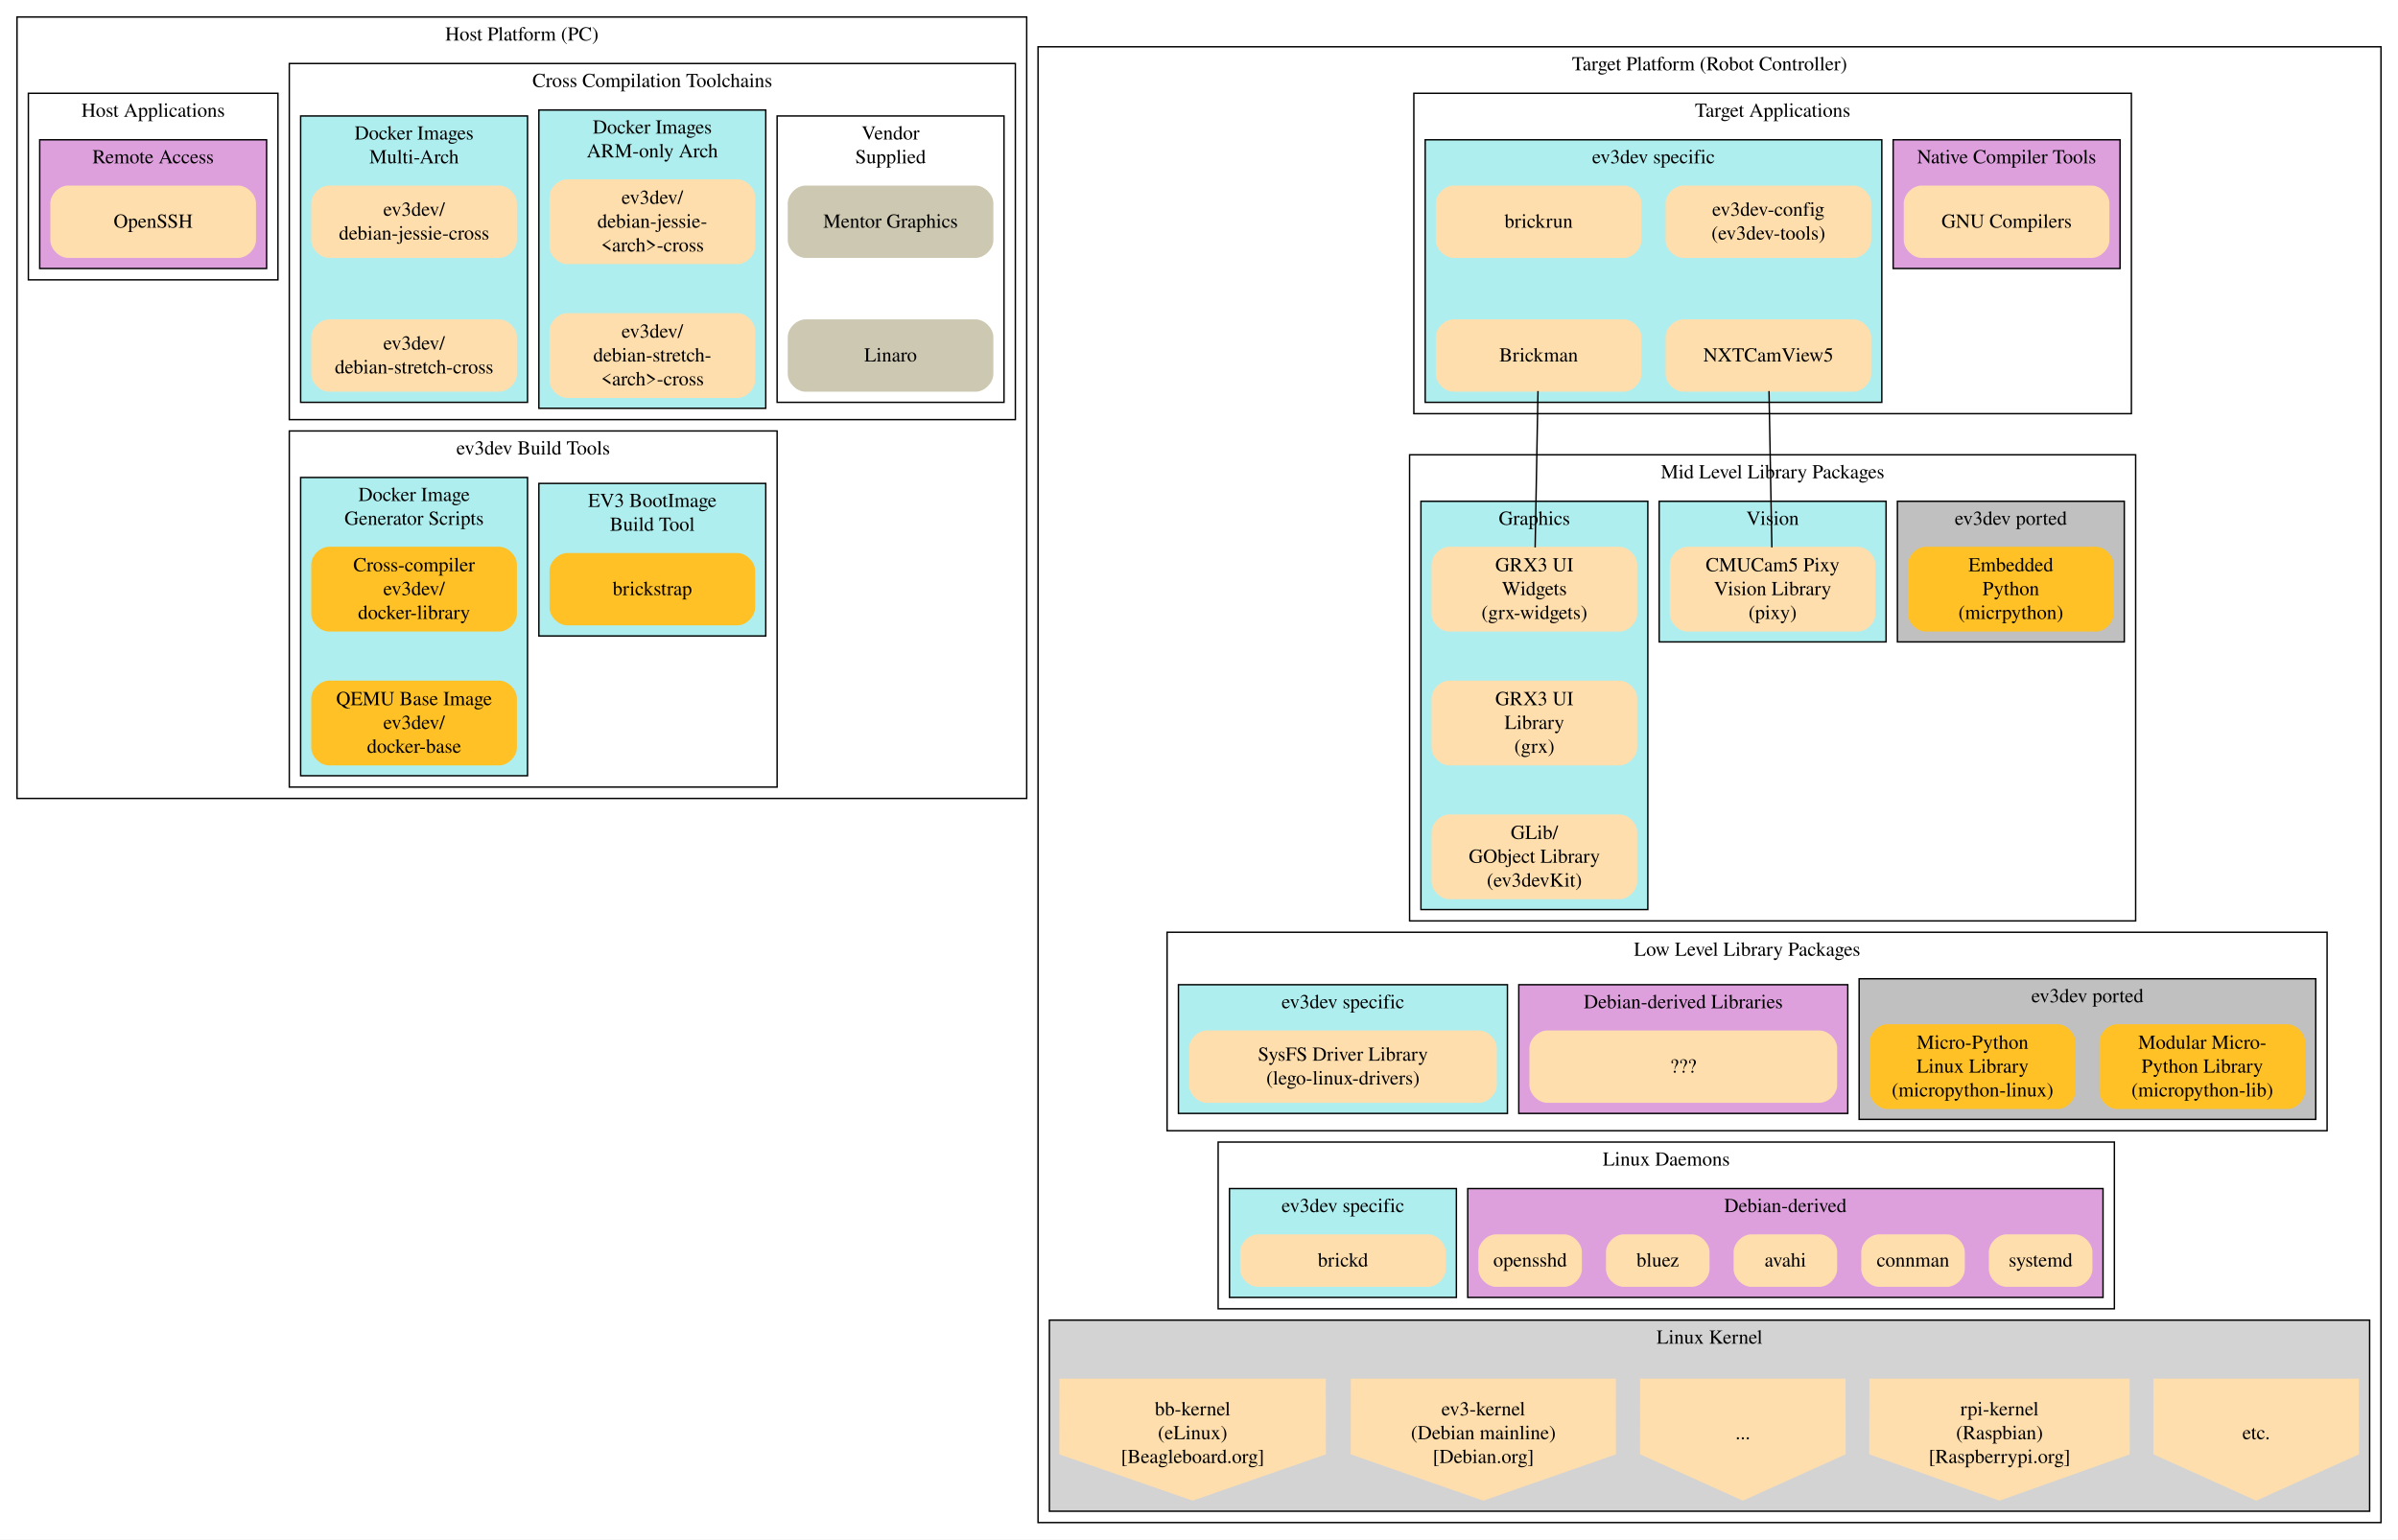
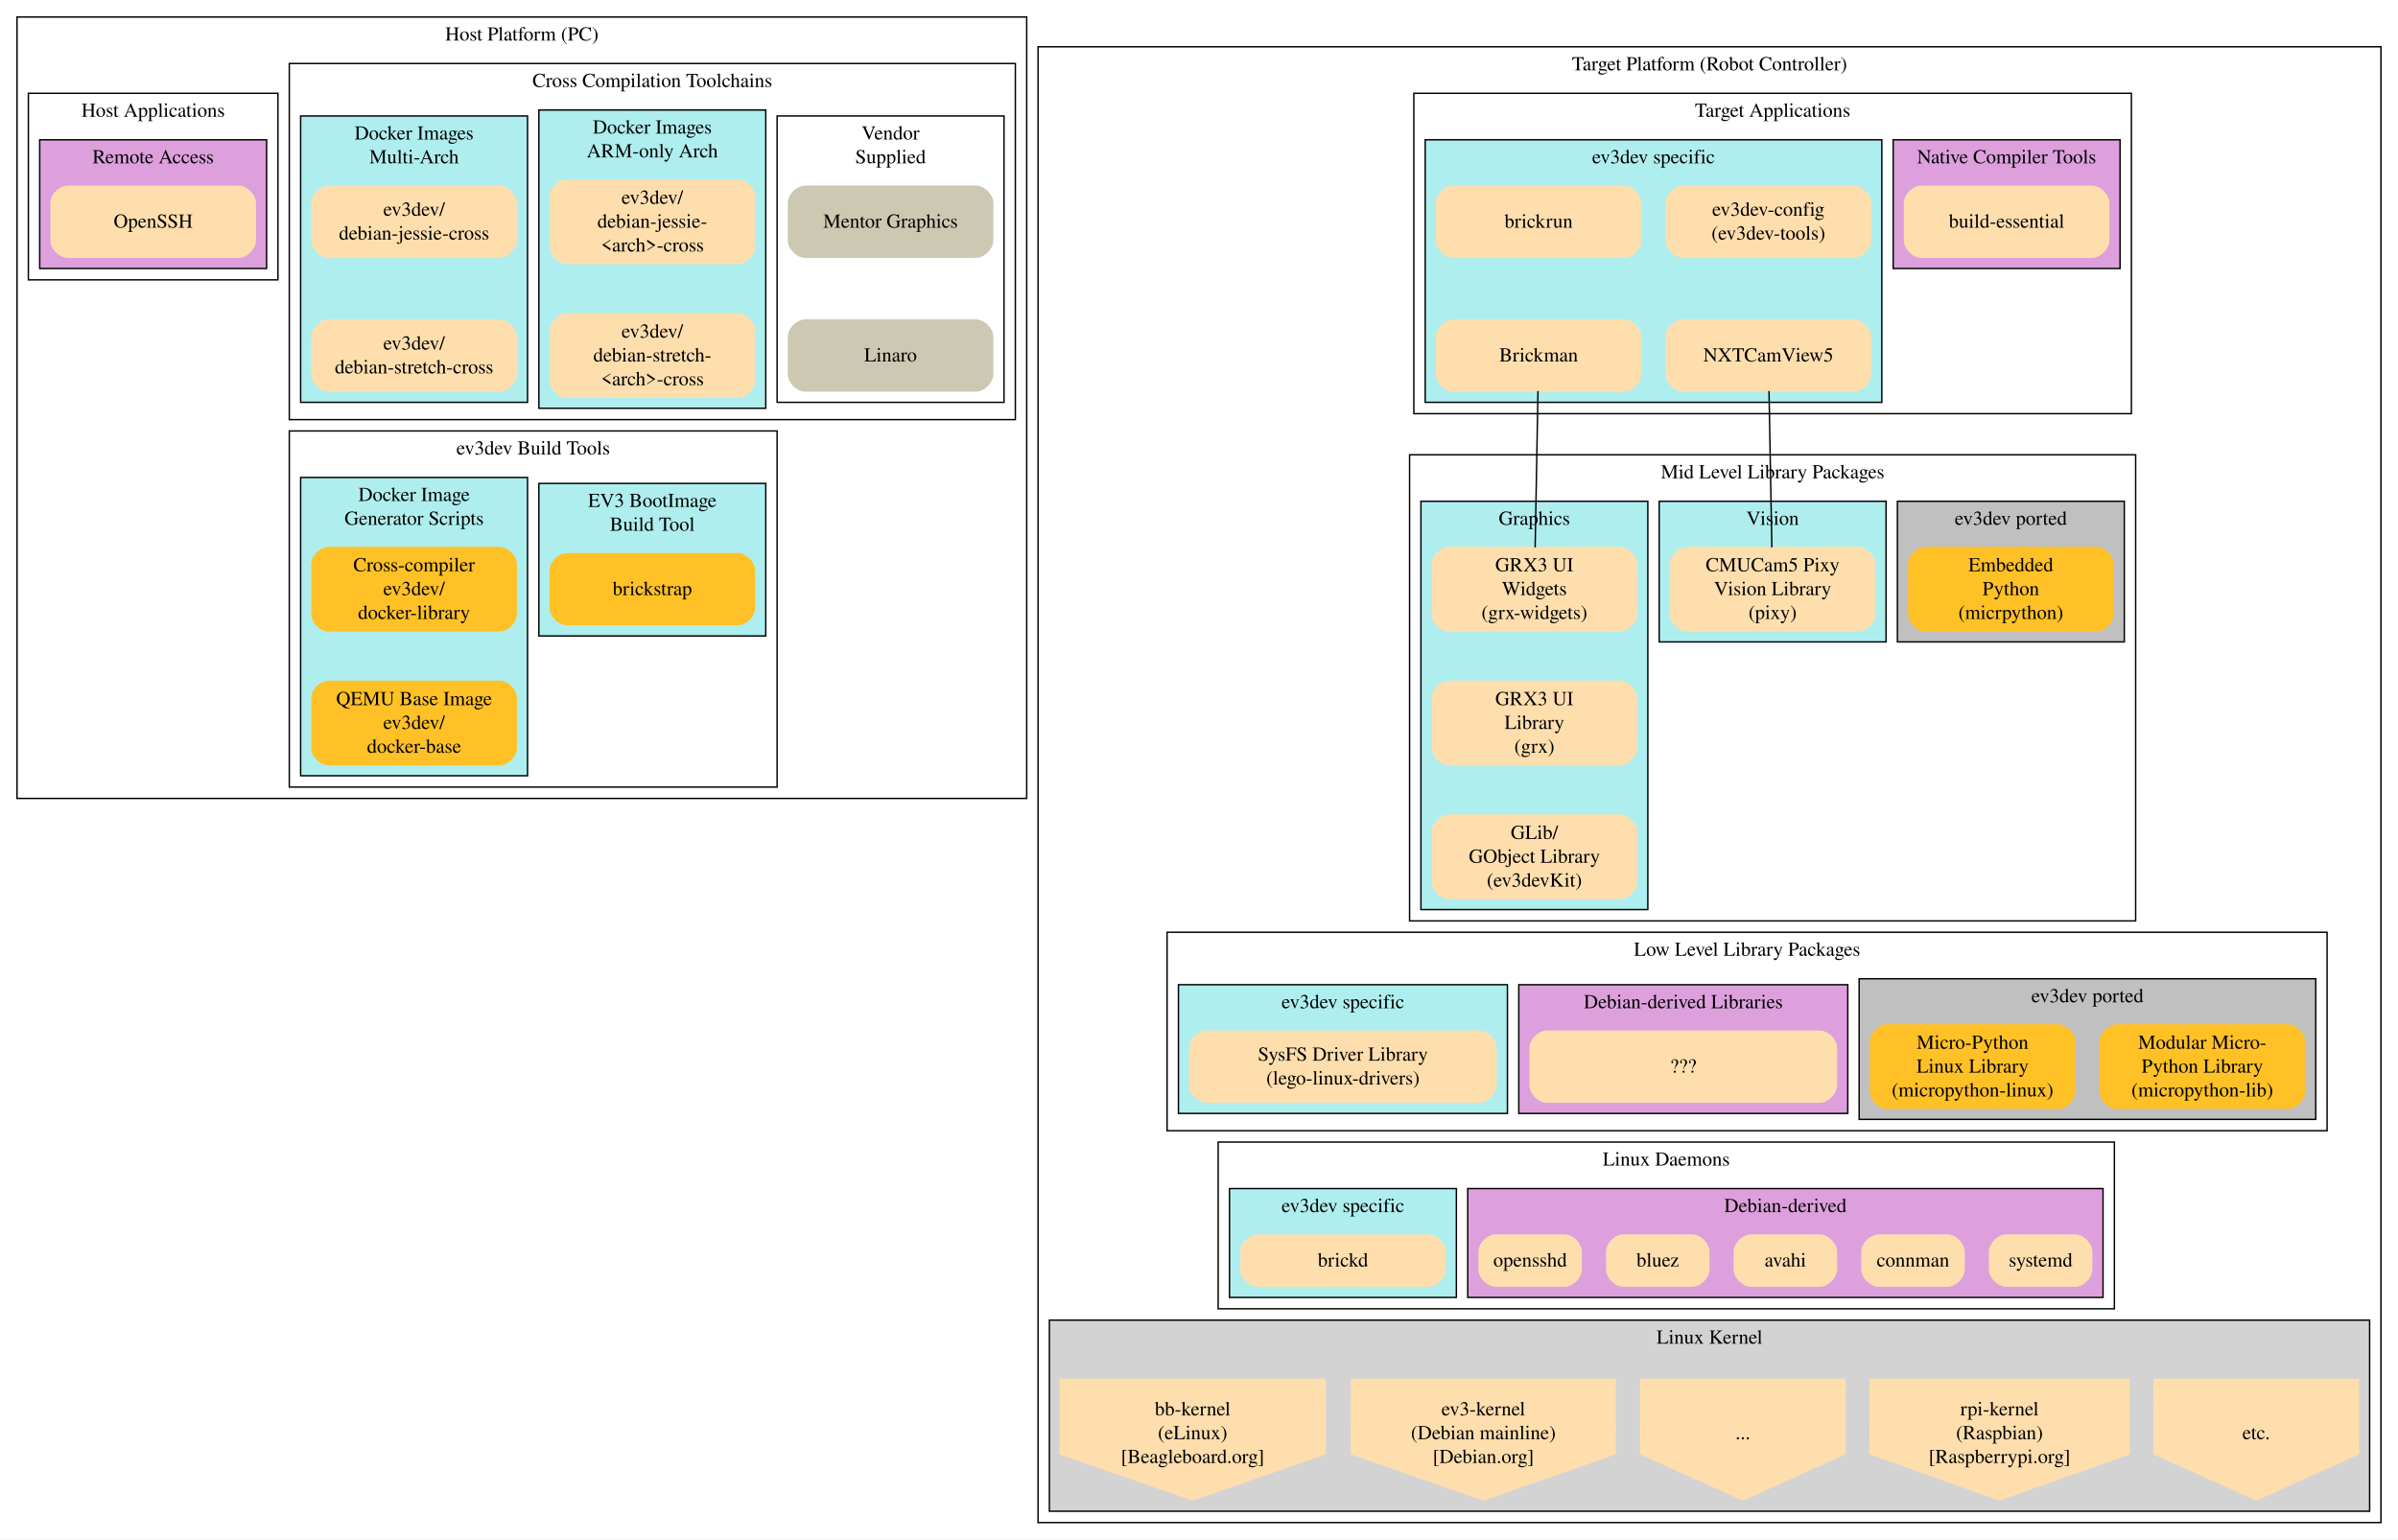
<svg xmlns="http://www.w3.org/2000/svg" width="1691pt" height="1086pt" viewBox="0.00 0.00 1691.00 1086.00">
  <g id="graph0" class="graph" transform="scale(1 1) rotate(0) translate(4 1082)">
    <polygon fill="#ffffff" stroke="transparent" points="-4,4 -4,-1082 1687,-1082 1687,4 -4,4" />
    <g id="clust1" class="cluster">
      <polygon fill="none" stroke="#000000" points="8,-518.8 8,-1070 720,-1070 720,-518.8 8,-518.8" />
      <text text-anchor="middle" x="364" y="-1053.4" font-family="Times,serif" font-size="14.00" fill="#000000">Host Platform (PC)</text>
    </g>
    <g id="clust2" class="cluster">
      <polygon fill="none" stroke="#000000" points="200,-786 200,-1037.2 712,-1037.2 712,-786 200,-786" />
      <text text-anchor="middle" x="456" y="-1020.6" font-family="Times,serif" font-size="14.00" fill="#000000">Cross Compilation Toolchains</text>
    </g>
    <g id="clust3" class="cluster">
      <polygon fill="#ffffff" stroke="#000000" points="544,-798.2 544,-1000.2 704,-1000.2 704,-798.2 544,-798.2" />
      <text text-anchor="middle" x="624" y="-983.6" font-family="Times,serif" font-size="14.00" fill="#000000">Vendor</text>
      <text text-anchor="middle" x="624" y="-966.8" font-family="Times,serif" font-size="14.00" fill="#000000">Supplied</text>
    </g>
    <g id="clust4" class="cluster">
      <polygon fill="#afeeee" stroke="#000000" points="376,-794 376,-1004.4 536,-1004.4 536,-794 376,-794" />
      <text text-anchor="middle" x="456" y="-987.8" font-family="Times,serif" font-size="14.00" fill="#000000">Docker Images</text>
      <text text-anchor="middle" x="456" y="-971" font-family="Times,serif" font-size="14.00" fill="#000000">ARM-only Arch</text>
    </g>
    <g id="clust5" class="cluster">
      <polygon fill="#afeeee" stroke="#000000" points="208,-798.2 208,-1000.2 368,-1000.2 368,-798.2 208,-798.2" />
      <text text-anchor="middle" x="288" y="-983.6" font-family="Times,serif" font-size="14.00" fill="#000000">Docker Images</text>
      <text text-anchor="middle" x="288" y="-966.8" font-family="Times,serif" font-size="14.00" fill="#000000">Multi-Arch</text>
    </g>
    <g id="clust6" class="cluster">
      <polygon fill="none" stroke="#000000" points="200,-526.8 200,-778 544,-778 544,-526.8 200,-526.8" />
      <text text-anchor="middle" x="372" y="-761.4" font-family="Times,serif" font-size="14.00" fill="#000000">ev3dev Build Tools</text>
    </g>
    <g id="clust7" class="cluster">
      <polygon fill="#afeeee" stroke="#000000" points="376,-633.4 376,-741 536,-741 536,-633.4 376,-633.4" />
      <text text-anchor="middle" x="456" y="-724.4" font-family="Times,serif" font-size="14.00" fill="#000000">EV3 BootImage</text>
      <text text-anchor="middle" x="456" y="-707.6" font-family="Times,serif" font-size="14.00" fill="#000000">Build Tool</text>
    </g>
    <g id="clust8" class="cluster">
      <polygon fill="#afeeee" stroke="#000000" points="208,-534.8 208,-745.2 368,-745.2 368,-534.8 208,-534.8" />
      <text text-anchor="middle" x="288" y="-728.6" font-family="Times,serif" font-size="14.00" fill="#000000">Docker Image</text>
      <text text-anchor="middle" x="288" y="-711.8" font-family="Times,serif" font-size="14.00" fill="#000000">Generator Scripts</text>
    </g>
    <g id="clust9" class="cluster">
      <polygon fill="none" stroke="#000000" points="16,-884.6 16,-1016.2 192,-1016.2 192,-884.6 16,-884.6" />
      <text text-anchor="middle" x="104" y="-999.6" font-family="Times,serif" font-size="14.00" fill="#000000">Host Applications</text>
    </g>
    <g id="clust10" class="cluster">
      <polygon fill="#dda0dd" stroke="#000000" points="24,-892.6 24,-983.4 184,-983.4 184,-892.6 24,-892.6" />
      <text text-anchor="middle" x="104" y="-966.8" font-family="Times,serif" font-size="14.00" fill="#000000">Remote Access</text>
    </g>
    <g id="clust11" class="cluster">
      <polygon fill="none" stroke="#000000" points="728,-8 728,-1049 1675,-1049 1675,-8 728,-8" />
      <text text-anchor="middle" x="1201.5" y="-1032.4" font-family="Times,serif" font-size="14.00" fill="#000000">Target Platform (Robot Controller)</text>
    </g>
    <g id="clust12" class="cluster">
      <polygon fill="none" stroke="#000000" points="993,-790.2 993,-1016.2 1499,-1016.2 1499,-790.2 993,-790.2" />
      <text text-anchor="middle" x="1246" y="-999.6" font-family="Times,serif" font-size="14.00" fill="#000000">Target Applications</text>
    </g>
    <g id="clust13" class="cluster">
      <polygon fill="#dda0dd" stroke="#000000" points="1331,-892.6 1331,-983.4 1491,-983.4 1491,-892.6 1331,-892.6" />
      <text text-anchor="middle" x="1411" y="-966.8" font-family="Times,serif" font-size="14.00" fill="#000000">Native Compiler Tools</text>
    </g>
    <g id="clust14" class="cluster">
      <polygon fill="#afeeee" stroke="#000000" points="1001,-798.2 1001,-983.4 1323,-983.4 1323,-798.2 1001,-798.2" />
      <text text-anchor="middle" x="1162" y="-966.8" font-family="Times,serif" font-size="14.00" fill="#000000">ev3dev specific</text>
    </g>
    <g id="clust15" class="cluster">
      <polygon fill="none" stroke="#000000" points="990,-432.4 990,-761.2 1502,-761.2 1502,-432.4 990,-432.4" />
      <text text-anchor="middle" x="1246" y="-744.6" font-family="Times,serif" font-size="14.00" fill="#000000">Mid Level Library Packages</text>
    </g>
    <g id="clust16" class="cluster">
      <polygon fill="#c0c0c0" stroke="#000000" points="1334,-629.2 1334,-728.4 1494,-728.4 1494,-629.2 1334,-629.2" />
      <text text-anchor="middle" x="1414" y="-711.8" font-family="Times,serif" font-size="14.00" fill="#000000">ev3dev ported</text>
    </g>
    <g id="clust17" class="cluster">
      <polygon fill="#afeeee" stroke="#000000" points="1166,-629.2 1166,-728.4 1326,-728.4 1326,-629.2 1166,-629.2" />
      <text text-anchor="middle" x="1246" y="-711.8" font-family="Times,serif" font-size="14.00" fill="#000000">Vision</text>
    </g>
    <g id="clust18" class="cluster">
      <polygon fill="#afeeee" stroke="#000000" points="998,-440.4 998,-728.4 1158,-728.4 1158,-440.4 998,-440.4" />
      <text text-anchor="middle" x="1078" y="-711.8" font-family="Times,serif" font-size="14.00" fill="#000000">Graphics</text>
    </g>
    <g id="clust19" class="cluster">
      <polygon fill="none" stroke="#000000" points="819,-284.4 819,-424.4 1637,-424.4 1637,-284.4 819,-284.4" />
      <text text-anchor="middle" x="1228" y="-407.8" font-family="Times,serif" font-size="14.00" fill="#000000">Low Level Library Packages</text>
    </g>
    <g id="clust20" class="cluster">
      <polygon fill="#c0c0c0" stroke="#000000" points="1307,-292.4 1307,-391.6 1629,-391.6 1629,-292.4 1307,-292.4" />
      <text text-anchor="middle" x="1468" y="-375" font-family="Times,serif" font-size="14.00" fill="#000000">ev3dev ported</text>
    </g>
    <g id="clust21" class="cluster">
      <polygon fill="#dda0dd" stroke="#000000" points="1067,-296.6 1067,-387.4 1299,-387.4 1299,-296.6 1067,-296.6" />
      <text text-anchor="middle" x="1183" y="-370.8" font-family="Times,serif" font-size="14.00" fill="#000000">Debian-derived Libraries</text>
    </g>
    <g id="clust22" class="cluster">
      <polygon fill="#afeeee" stroke="#000000" points="827,-296.6 827,-387.4 1059,-387.4 1059,-296.6 827,-296.6" />
      <text text-anchor="middle" x="943" y="-370.8" font-family="Times,serif" font-size="14.00" fill="#000000">ev3dev specific</text>
    </g>
    <g id="clust23" class="cluster">
      <polygon fill="none" stroke="#000000" points="855,-158.8 855,-276.4 1487,-276.4 1487,-158.8 855,-158.8" />
      <text text-anchor="middle" x="1171" y="-259.8" font-family="Times,serif" font-size="14.00" fill="#000000">Linux Daemons</text>
    </g>
    <g id="clust24" class="cluster">
      <polygon fill="#dda0dd" stroke="#000000" points="1031,-166.8 1031,-243.6 1479,-243.6 1479,-166.8 1031,-166.8" />
      <text text-anchor="middle" x="1255" y="-227" font-family="Times,serif" font-size="14.00" fill="#000000">Debian-derived</text>
    </g>
    <g id="clust25" class="cluster">
      <polygon fill="#afeeee" stroke="#000000" points="863,-166.8 863,-243.6 1023,-243.6 1023,-166.8 863,-166.8" />
      <text text-anchor="middle" x="943" y="-227" font-family="Times,serif" font-size="14.00" fill="#000000">ev3dev specific</text>
    </g>
    <g id="clust26" class="cluster">
      <polygon fill="#d3d3d3" stroke="#000000" points="736,-16 736,-150.8 1667,-150.8 1667,-16 736,-16" />
      <text text-anchor="middle" x="1201.5" y="-134.2" font-family="Times,serif" font-size="14.00" fill="#000000">Linux Kernel</text>
    </g>
    <g id="node1" class="node">
      <path fill="#cdc8b1" stroke="#cdc8b1" d="M684,-950.6C684,-950.6 564,-950.6 564,-950.6 558,-950.6 552,-944.6 552,-938.6 552,-938.6 552,-912.6 552,-912.6 552,-906.6 558,-900.6 564,-900.6 564,-900.6 684,-900.6 684,-900.6 690,-900.6 696,-906.6 696,-912.6 696,-912.6 696,-938.6 696,-938.6 696,-944.6 690,-950.6 684,-950.6" />
      <text text-anchor="middle" x="624" y="-921.4" font-family="Times,serif" font-size="14.00" fill="#000000">Mentor Graphics</text>
    </g>
    <g id="node2" class="node">
      <path fill="#cdc8b1" stroke="#cdc8b1" d="M684,-856.2C684,-856.2 564,-856.2 564,-856.2 558,-856.2 552,-850.2 552,-844.2 552,-844.2 552,-818.2 552,-818.2 552,-812.2 558,-806.2 564,-806.2 564,-806.2 684,-806.2 684,-806.2 690,-806.2 696,-812.2 696,-818.2 696,-818.2 696,-844.2 696,-844.2 696,-850.2 690,-856.2 684,-856.2" />
      <text text-anchor="middle" x="624" y="-827" font-family="Times,serif" font-size="14.00" fill="#000000">Linaro</text>
    </g>
    <g id="edge1" class="edge">
      <path fill="none" stroke="#000000" stroke-width="0" d="M624,-900.303C624,-886.649 624,-869.854 624,-856.24" />
    </g>
    <g id="node3" class="node">
      <path fill="#ffdead" stroke="#ffdead" d="M516,-955.001C516,-955.001 396,-955.001 396,-955.001 390,-955.001 384,-949.001 384,-943.001 384,-943.001 384,-908.199 384,-908.199 384,-902.199 390,-896.199 396,-896.199 396,-896.199 516,-896.199 516,-896.199 522,-896.199 528,-902.199 528,-908.199 528,-908.199 528,-943.001 528,-943.001 528,-949.001 522,-955.001 516,-955.001" />
      <text text-anchor="middle" x="456" y="-938.2" font-family="Times,serif" font-size="14.00" fill="#000000">ev3dev/</text>
      <text text-anchor="middle" x="456" y="-921.4" font-family="Times,serif" font-size="14.00" fill="#000000">debian-jessie-</text>
      <text text-anchor="middle" x="456" y="-904.6" font-family="Times,serif" font-size="14.00" fill="#000000">&lt;arch&gt;-cross</text>
    </g>
    <g id="node4" class="node">
      <path fill="#ffdead" stroke="#ffdead" d="M516,-860.601C516,-860.601 396,-860.601 396,-860.601 390,-860.601 384,-854.601 384,-848.601 384,-848.601 384,-813.799 384,-813.799 384,-807.799 390,-801.799 396,-801.799 396,-801.799 516,-801.799 516,-801.799 522,-801.799 528,-807.799 528,-813.799 528,-813.799 528,-848.601 528,-848.601 528,-854.601 522,-860.601 516,-860.601" />
      <text text-anchor="middle" x="456" y="-843.8" font-family="Times,serif" font-size="14.00" fill="#000000">ev3dev/</text>
      <text text-anchor="middle" x="456" y="-827" font-family="Times,serif" font-size="14.00" fill="#000000">debian-stretch-</text>
      <text text-anchor="middle" x="456" y="-810.2" font-family="Times,serif" font-size="14.00" fill="#000000">&lt;arch&gt;-cross</text>
    </g>
    <g id="edge2" class="edge">
      <path fill="none" stroke="#000000" stroke-width="0" d="M456,-896.249C456,-884.883 456,-871.897 456,-860.533" />
    </g>
    <g id="node7" class="node">
      <path fill="#ffc125" stroke="#ffc125" d="M516,-691.4C516,-691.4 396,-691.4 396,-691.4 390,-691.4 384,-685.4 384,-679.4 384,-679.4 384,-653.4 384,-653.4 384,-647.4 390,-641.4 396,-641.4 396,-641.4 516,-641.4 516,-641.4 522,-641.4 528,-647.4 528,-653.4 528,-653.4 528,-679.4 528,-679.4 528,-685.4 522,-691.4 516,-691.4" />
      <text text-anchor="middle" x="456" y="-662.2" font-family="Times,serif" font-size="14.00" fill="#000000">brickstrap</text>
    </g>
    <g id="edge5" class="edge">
      <path fill="none" stroke="#000000" stroke-width="0" d="M456,-801.737C456,-770.351 456,-721.197 456,-691.563" />
    </g>
    <g id="node5" class="node">
      <path fill="#ffdead" stroke="#ffdead" d="M348,-950.6C348,-950.6 228,-950.6 228,-950.6 222,-950.6 216,-944.6 216,-938.6 216,-938.6 216,-912.6 216,-912.6 216,-906.6 222,-900.6 228,-900.6 228,-900.6 348,-900.6 348,-900.6 354,-900.6 360,-906.6 360,-912.6 360,-912.6 360,-938.6 360,-938.6 360,-944.6 354,-950.6 348,-950.6" />
      <text text-anchor="middle" x="288" y="-929.8" font-family="Times,serif" font-size="14.00" fill="#000000">ev3dev/</text>
      <text text-anchor="middle" x="288" y="-913" font-family="Times,serif" font-size="14.00" fill="#000000">debian-jessie-cross</text>
    </g>
    <g id="node6" class="node">
      <path fill="#ffdead" stroke="#ffdead" d="M348,-856.2C348,-856.2 228,-856.2 228,-856.2 222,-856.2 216,-850.2 216,-844.2 216,-844.2 216,-818.2 216,-818.2 216,-812.2 222,-806.2 228,-806.2 228,-806.2 348,-806.2 348,-806.2 354,-806.2 360,-812.2 360,-818.2 360,-818.2 360,-844.2 360,-844.2 360,-850.2 354,-856.2 348,-856.2" />
      <text text-anchor="middle" x="288" y="-835.4" font-family="Times,serif" font-size="14.00" fill="#000000">ev3dev/</text>
      <text text-anchor="middle" x="288" y="-818.6" font-family="Times,serif" font-size="14.00" fill="#000000">debian-stretch-cross</text>
    </g>
    <g id="edge3" class="edge">
      <path fill="none" stroke="#000000" stroke-width="0" d="M288,-900.303C288,-886.649 288,-869.854 288,-856.24" />
    </g>
    <g id="node8" class="node">
      <path fill="#ffc125" stroke="#ffc125" d="M348,-695.801C348,-695.801 228,-695.801 228,-695.801 222,-695.801 216,-689.801 216,-683.801 216,-683.801 216,-648.999 216,-648.999 216,-642.999 222,-636.999 228,-636.999 228,-636.999 348,-636.999 348,-636.999 354,-636.999 360,-642.999 360,-648.999 360,-648.999 360,-683.801 360,-683.801 360,-689.801 354,-695.801 348,-695.801" />
      <text text-anchor="middle" x="288" y="-679" font-family="Times,serif" font-size="14.00" fill="#000000">Cross-compiler</text>
      <text text-anchor="middle" x="288" y="-662.2" font-family="Times,serif" font-size="14.00" fill="#000000">ev3dev/</text>
      <text text-anchor="middle" x="288" y="-645.4" font-family="Times,serif" font-size="14.00" fill="#000000">docker-library</text>
    </g>
    <g id="edge6" class="edge">
      <path fill="none" stroke="#000000" stroke-width="0" d="M288,-806.17C288,-776.546 288,-727.282 288,-695.85" />
    </g>
    <g id="node9" class="node">
      <path fill="#ffc125" stroke="#ffc125" d="M348,-601.401C348,-601.401 228,-601.401 228,-601.401 222,-601.401 216,-595.401 216,-589.401 216,-589.401 216,-554.599 216,-554.599 216,-548.599 222,-542.599 228,-542.599 228,-542.599 348,-542.599 348,-542.599 354,-542.599 360,-548.599 360,-554.599 360,-554.599 360,-589.401 360,-589.401 360,-595.401 354,-601.401 348,-601.401" />
      <text text-anchor="middle" x="288" y="-584.6" font-family="Times,serif" font-size="14.00" fill="#000000">QEMU Base Image</text>
      <text text-anchor="middle" x="288" y="-567.8" font-family="Times,serif" font-size="14.00" fill="#000000">ev3dev/</text>
      <text text-anchor="middle" x="288" y="-551" font-family="Times,serif" font-size="14.00" fill="#000000">docker-base</text>
    </g>
    <g id="edge4" class="edge">
      <path fill="none" stroke="#000000" stroke-width="0" d="M288,-637.049C288,-625.683 288,-612.697 288,-601.333" />
    </g>
    <g id="node10" class="node">
      <path fill="#ffdead" stroke="#ffdead" d="M164,-950.6C164,-950.6 44,-950.6 44,-950.6 38,-950.6 32,-944.6 32,-938.6 32,-938.6 32,-912.6 32,-912.6 32,-906.6 38,-900.6 44,-900.6 44,-900.6 164,-900.6 164,-900.6 170,-900.6 176,-906.6 176,-912.6 176,-912.6 176,-938.6 176,-938.6 176,-944.6 170,-950.6 164,-950.6" />
      <text text-anchor="middle" x="104" y="-921.4" font-family="Times,serif" font-size="14.00" fill="#000000">OpenSSH</text>
    </g>
    <g id="node11" class="node">
      <path fill="#ffdead" stroke="#ffdead" d="M1471,-950.6C1471,-950.6 1351,-950.6 1351,-950.6 1345,-950.6 1339,-944.6 1339,-938.6 1339,-938.6 1339,-912.6 1339,-912.6 1339,-906.6 1345,-900.6 1351,-900.6 1351,-900.6 1471,-900.6 1471,-900.6 1477,-900.6 1483,-906.6 1483,-912.6 1483,-912.6 1483,-938.6 1483,-938.6 1483,-944.6 1477,-950.6 1471,-950.6" />
-       <text text-anchor="middle" x="1411" y="-921.4" font-family="Times,serif" font-size="14.00" fill="#000000">GNU Compilers</text>
+       <text text-anchor="middle" x="1411" y="-921.4" font-family="Times,serif" font-size="14.00" fill="#000000">build-essential</text>
    </g>
    <g id="node12" class="node">
      <path fill="#ffdead" stroke="#ffdead" d="M1303,-950.6C1303,-950.6 1183,-950.6 1183,-950.6 1177,-950.6 1171,-944.6 1171,-938.6 1171,-938.6 1171,-912.6 1171,-912.6 1171,-906.6 1177,-900.6 1183,-900.6 1183,-900.6 1303,-900.6 1303,-900.6 1309,-900.6 1315,-906.6 1315,-912.6 1315,-912.6 1315,-938.6 1315,-938.6 1315,-944.6 1309,-950.6 1303,-950.6" />
      <text text-anchor="middle" x="1243" y="-929.8" font-family="Times,serif" font-size="14.00" fill="#000000">ev3dev-config</text>
      <text text-anchor="middle" x="1243" y="-913" font-family="Times,serif" font-size="14.00" fill="#000000">(ev3dev-tools)</text>
    </g>
    <g id="node15" class="node">
      <path fill="#ffdead" stroke="#ffdead" d="M1303,-856.2C1303,-856.2 1183,-856.2 1183,-856.2 1177,-856.2 1171,-850.2 1171,-844.2 1171,-844.2 1171,-818.2 1171,-818.2 1171,-812.2 1177,-806.2 1183,-806.2 1183,-806.2 1303,-806.2 1303,-806.2 1309,-806.2 1315,-812.2 1315,-818.2 1315,-818.2 1315,-844.2 1315,-844.2 1315,-850.2 1309,-856.2 1303,-856.2" />
      <text text-anchor="middle" x="1243" y="-827" font-family="Times,serif" font-size="14.00" fill="#000000">NXTCamView5</text>
    </g>
    <g id="edge8" class="edge">
      <path fill="none" stroke="#000000" stroke-width="0" d="M1243,-900.303C1243,-886.649 1243,-869.854 1243,-856.24" />
    </g>
    <g id="node13" class="node">
      <path fill="#ffdead" stroke="#ffdead" d="M1141,-950.6C1141,-950.6 1021,-950.6 1021,-950.6 1015,-950.6 1009,-944.6 1009,-938.6 1009,-938.6 1009,-912.6 1009,-912.6 1009,-906.6 1015,-900.6 1021,-900.6 1021,-900.6 1141,-900.6 1141,-900.6 1147,-900.6 1153,-906.6 1153,-912.6 1153,-912.6 1153,-938.6 1153,-938.6 1153,-944.6 1147,-950.6 1141,-950.6" />
      <text text-anchor="middle" x="1081" y="-921.4" font-family="Times,serif" font-size="14.00" fill="#000000">brickrun</text>
    </g>
    <g id="node14" class="node">
      <path fill="#ffdead" stroke="#ffdead" d="M1141,-856.2C1141,-856.2 1021,-856.2 1021,-856.2 1015,-856.2 1009,-850.2 1009,-844.2 1009,-844.2 1009,-818.2 1009,-818.2 1009,-812.2 1015,-806.2 1021,-806.2 1021,-806.2 1141,-806.2 1141,-806.2 1147,-806.2 1153,-812.2 1153,-818.2 1153,-818.2 1153,-844.2 1153,-844.2 1153,-850.2 1147,-856.2 1141,-856.2" />
      <text text-anchor="middle" x="1081" y="-827" font-family="Times,serif" font-size="14.00" fill="#000000">Brickman</text>
    </g>
    <g id="edge7" class="edge">
      <path fill="none" stroke="#000000" stroke-width="0" d="M1081,-900.303C1081,-886.649 1081,-869.854 1081,-856.24" />
    </g>
    <g id="node18" class="node">
      <path fill="#ffdead" stroke="#ffdead" d="M1138,-695.801C1138,-695.801 1018,-695.801 1018,-695.801 1012,-695.801 1006,-689.801 1006,-683.801 1006,-683.801 1006,-648.999 1006,-648.999 1006,-642.999 1012,-636.999 1018,-636.999 1018,-636.999 1138,-636.999 1138,-636.999 1144,-636.999 1150,-642.999 1150,-648.999 1150,-648.999 1150,-683.801 1150,-683.801 1150,-689.801 1144,-695.801 1138,-695.801" />
      <text text-anchor="middle" x="1078" y="-679" font-family="Times,serif" font-size="14.00" fill="#000000">GRX3 UI</text>
      <text text-anchor="middle" x="1078" y="-662.2" font-family="Times,serif" font-size="14.00" fill="#000000">Widgets</text>
      <text text-anchor="middle" x="1078" y="-645.4" font-family="Times,serif" font-size="14.00" fill="#000000">(grx-widgets)</text>
    </g>
    <g id="edge11" class="edge">
      <path fill="none" stroke="#000000" d="M1080.544,-806.17C1080.005,-776.546 1079.108,-727.282 1078.536,-695.85" />
    </g>
    <g id="node17" class="node">
      <path fill="#ffdead" stroke="#ffdead" d="M1306,-695.801C1306,-695.801 1186,-695.801 1186,-695.801 1180,-695.801 1174,-689.801 1174,-683.801 1174,-683.801 1174,-648.999 1174,-648.999 1174,-642.999 1180,-636.999 1186,-636.999 1186,-636.999 1306,-636.999 1306,-636.999 1312,-636.999 1318,-642.999 1318,-648.999 1318,-648.999 1318,-683.801 1318,-683.801 1318,-689.801 1312,-695.801 1306,-695.801" />
      <text text-anchor="middle" x="1246" y="-679" font-family="Times,serif" font-size="14.00" fill="#000000">CMUCam5 Pixy</text>
      <text text-anchor="middle" x="1246" y="-662.2" font-family="Times,serif" font-size="14.00" fill="#000000">Vision Library</text>
      <text text-anchor="middle" x="1246" y="-645.4" font-family="Times,serif" font-size="14.00" fill="#000000">(pixy)</text>
    </g>
    <g id="edge12" class="edge">
      <path fill="none" stroke="#000000" d="M1243.456,-806.17C1243.995,-776.546 1244.892,-727.282 1245.464,-695.85" />
    </g>
    <g id="node16" class="node">
      <path fill="#ffc125" stroke="#ffc125" d="M1474,-695.801C1474,-695.801 1354,-695.801 1354,-695.801 1348,-695.801 1342,-689.801 1342,-683.801 1342,-683.801 1342,-648.999 1342,-648.999 1342,-642.999 1348,-636.999 1354,-636.999 1354,-636.999 1474,-636.999 1474,-636.999 1480,-636.999 1486,-642.999 1486,-648.999 1486,-648.999 1486,-683.801 1486,-683.801 1486,-689.801 1480,-695.801 1474,-695.801" />
      <text text-anchor="middle" x="1414" y="-679" font-family="Times,serif" font-size="14.00" fill="#000000">Embedded</text>
      <text text-anchor="middle" x="1414" y="-662.2" font-family="Times,serif" font-size="14.00" fill="#000000">Python</text>
      <text text-anchor="middle" x="1414" y="-645.4" font-family="Times,serif" font-size="14.00" fill="#000000">(micrpython)</text>
    </g>
    <g id="node21" class="node">
      <path fill="#ffc125" stroke="#ffc125" d="M1609,-359.001C1609,-359.001 1489,-359.001 1489,-359.001 1483,-359.001 1477,-353.001 1477,-347.001 1477,-347.001 1477,-312.199 1477,-312.199 1477,-306.199 1483,-300.199 1489,-300.199 1489,-300.199 1609,-300.199 1609,-300.199 1615,-300.199 1621,-306.199 1621,-312.199 1621,-312.199 1621,-347.001 1621,-347.001 1621,-353.001 1615,-359.001 1609,-359.001" />
      <text text-anchor="middle" x="1549" y="-342.2" font-family="Times,serif" font-size="14.00" fill="#000000">Modular Micro-</text>
      <text text-anchor="middle" x="1549" y="-325.4" font-family="Times,serif" font-size="14.00" fill="#000000">Python Library</text>
      <text text-anchor="middle" x="1549" y="-308.6" font-family="Times,serif" font-size="14.00" fill="#000000">(micropython-lib)</text>
    </g>
    <g id="edge13" class="edge">
      <path fill="none" stroke="#000000" stroke-width="0" d="M1425.744,-637.1C1451.276,-573.404 1511.593,-422.924 1537.187,-359.072" />
    </g>
    <g id="node19" class="node">
      <path fill="#ffdead" stroke="#ffdead" d="M1138,-601.401C1138,-601.401 1018,-601.401 1018,-601.401 1012,-601.401 1006,-595.401 1006,-589.401 1006,-589.401 1006,-554.599 1006,-554.599 1006,-548.599 1012,-542.599 1018,-542.599 1018,-542.599 1138,-542.599 1138,-542.599 1144,-542.599 1150,-548.599 1150,-554.599 1150,-554.599 1150,-589.401 1150,-589.401 1150,-595.401 1144,-601.401 1138,-601.401" />
      <text text-anchor="middle" x="1078" y="-584.6" font-family="Times,serif" font-size="14.00" fill="#000000">GRX3 UI</text>
      <text text-anchor="middle" x="1078" y="-567.8" font-family="Times,serif" font-size="14.00" fill="#000000">Library</text>
      <text text-anchor="middle" x="1078" y="-551" font-family="Times,serif" font-size="14.00" fill="#000000">(grx)</text>
    </g>
    <g id="edge9" class="edge">
      <path fill="none" stroke="#000000" stroke-width="0" d="M1078,-637.049C1078,-625.683 1078,-612.697 1078,-601.333" />
    </g>
    <g id="node20" class="node">
      <path fill="#ffdead" stroke="#ffdead" d="M1138,-507.001C1138,-507.001 1018,-507.001 1018,-507.001 1012,-507.001 1006,-501.001 1006,-495.001 1006,-495.001 1006,-460.199 1006,-460.199 1006,-454.199 1012,-448.199 1018,-448.199 1018,-448.199 1138,-448.199 1138,-448.199 1144,-448.199 1150,-454.199 1150,-460.199 1150,-460.199 1150,-495.001 1150,-495.001 1150,-501.001 1144,-507.001 1138,-507.001" />
      <text text-anchor="middle" x="1078" y="-490.2" font-family="Times,serif" font-size="14.00" fill="#000000">GLib/</text>
      <text text-anchor="middle" x="1078" y="-473.4" font-family="Times,serif" font-size="14.00" fill="#000000">GObject Library</text>
      <text text-anchor="middle" x="1078" y="-456.6" font-family="Times,serif" font-size="14.00" fill="#000000">(ev3devKit)</text>
    </g>
    <g id="edge10" class="edge">
      <path fill="none" stroke="#000000" stroke-width="0" d="M1078,-542.649C1078,-531.283 1078,-518.297 1078,-506.933" />
    </g>
    <g id="node24" class="node">
      <path fill="#ffdead" stroke="#ffdead" d="M1039,-354.6C1039,-354.6 847,-354.6 847,-354.6 841,-354.6 835,-348.6 835,-342.6 835,-342.6 835,-316.6 835,-316.6 835,-310.6 841,-304.6 847,-304.6 847,-304.6 1039,-304.6 1039,-304.6 1045,-304.6 1051,-310.6 1051,-316.6 1051,-316.6 1051,-342.6 1051,-342.6 1051,-348.6 1045,-354.6 1039,-354.6" />
      <text text-anchor="middle" x="943" y="-333.8" font-family="Times,serif" font-size="14.00" fill="#000000">SysFS Driver Library</text>
      <text text-anchor="middle" x="943" y="-317" font-family="Times,serif" font-size="14.00" fill="#000000">(lego-linux-drivers)</text>
    </g>
    <g id="edge15" class="edge">
      <path fill="none" stroke="#000000" stroke-width="0" d="M1051.328,-448.36C1026.431,-421.066 989.664,-380.758 966.02,-354.837" />
    </g>
    <g id="node27" class="node">
      <path fill="#ffdead" stroke="#ffdead" d="M1279,-210.8C1279,-210.8 1231,-210.8 1231,-210.8 1225,-210.8 1219,-204.8 1219,-198.8 1219,-198.8 1219,-186.8 1219,-186.8 1219,-180.8 1225,-174.8 1231,-174.8 1231,-174.8 1279,-174.8 1279,-174.8 1285,-174.8 1291,-180.8 1291,-186.8 1291,-186.8 1291,-198.8 1291,-198.8 1291,-204.8 1285,-210.8 1279,-210.8" />
      <text text-anchor="middle" x="1255" y="-188.6" font-family="Times,serif" font-size="14.00" fill="#000000">avahi</text>
    </g>
    <g id="edge14" class="edge">
      <path fill="none" stroke="#000000" stroke-width="0" d="M1505.205,-300.369C1493.571,-293.969 1480.697,-288.027 1468,-284.4 1450.031,-279.266 1315.811,-286.363 1300,-276.4 1276.851,-261.813 1264.802,-230.992 1259.191,-211.124" />
    </g>
    <g id="node22" class="node">
      <path fill="#ffc125" stroke="#ffc125" d="M1447,-359.001C1447,-359.001 1327,-359.001 1327,-359.001 1321,-359.001 1315,-353.001 1315,-347.001 1315,-347.001 1315,-312.199 1315,-312.199 1315,-306.199 1321,-300.199 1327,-300.199 1327,-300.199 1447,-300.199 1447,-300.199 1453,-300.199 1459,-306.199 1459,-312.199 1459,-312.199 1459,-347.001 1459,-347.001 1459,-353.001 1453,-359.001 1447,-359.001" />
      <text text-anchor="middle" x="1387" y="-342.2" font-family="Times,serif" font-size="14.00" fill="#000000">Micro-Python</text>
      <text text-anchor="middle" x="1387" y="-325.4" font-family="Times,serif" font-size="14.00" fill="#000000">Linux Library</text>
      <text text-anchor="middle" x="1387" y="-308.6" font-family="Times,serif" font-size="14.00" fill="#000000">(micropython-linux)</text>
    </g>
    <g id="node23" class="node">
      <path fill="#ffdead" stroke="#ffdead" d="M1279,-354.6C1279,-354.6 1087,-354.6 1087,-354.6 1081,-354.6 1075,-348.6 1075,-342.6 1075,-342.6 1075,-316.6 1075,-316.6 1075,-310.6 1081,-304.6 1087,-304.6 1087,-304.6 1279,-304.6 1279,-304.6 1285,-304.6 1291,-310.6 1291,-316.6 1291,-316.6 1291,-342.6 1291,-342.6 1291,-348.6 1285,-354.6 1279,-354.6" />
      <text text-anchor="middle" x="1183" y="-325.4" font-family="Times,serif" font-size="14.00" fill="#000000">???</text>
    </g>
    <g id="edge16" class="edge">
      <path fill="none" stroke="#000000" stroke-width="0" d="M1196.206,-304.509C1210.415,-277.512 1232.672,-235.223 1245.334,-211.165" />
    </g>
    <g id="node30" class="node">
      <path fill="#ffdead" stroke="#ffdead" d="M1003,-210.8C1003,-210.8 883,-210.8 883,-210.8 877,-210.8 871,-204.8 871,-198.8 871,-198.8 871,-186.8 871,-186.8 871,-180.8 877,-174.8 883,-174.8 883,-174.8 1003,-174.8 1003,-174.8 1009,-174.8 1015,-180.8 1015,-186.8 1015,-186.8 1015,-198.8 1015,-198.8 1015,-204.8 1009,-210.8 1003,-210.8" />
      <text text-anchor="middle" x="943" y="-188.6" font-family="Times,serif" font-size="14.00" fill="#000000">brickd</text>
    </g>
    <g id="edge17" class="edge">
      <path fill="none" stroke="#000000" stroke-width="0" d="M943,-296.602C943,-290.311 943,-283.469 943,-276.399" />
    </g>
    <g id="node25" class="node">
      <path fill="#ffdead" stroke="#ffdead" d="M1459,-210.8C1459,-210.8 1411,-210.8 1411,-210.8 1405,-210.8 1399,-204.8 1399,-198.8 1399,-198.8 1399,-186.8 1399,-186.8 1399,-180.8 1405,-174.8 1411,-174.8 1411,-174.8 1459,-174.8 1459,-174.8 1465,-174.8 1471,-180.8 1471,-186.8 1471,-186.8 1471,-198.8 1471,-198.8 1471,-204.8 1465,-210.8 1459,-210.8" />
      <text text-anchor="middle" x="1435" y="-188.6" font-family="Times,serif" font-size="14.00" fill="#000000">systemd</text>
    </g>
    <g id="node26" class="node">
      <path fill="#ffdead" stroke="#ffdead" d="M1369,-210.8C1369,-210.8 1321,-210.8 1321,-210.8 1315,-210.8 1309,-204.8 1309,-198.8 1309,-198.8 1309,-186.8 1309,-186.8 1309,-180.8 1315,-174.8 1321,-174.8 1321,-174.8 1369,-174.8 1369,-174.8 1375,-174.8 1381,-180.8 1381,-186.8 1381,-186.8 1381,-198.8 1381,-198.8 1381,-204.8 1375,-210.8 1369,-210.8" />
      <text text-anchor="middle" x="1345" y="-188.6" font-family="Times,serif" font-size="14.00" fill="#000000">connman</text>
    </g>
    <g id="node33" class="node">
      <polygon fill="#ffdead" stroke="#ffdead" points="1153,-56.476 1225,-24 1297,-56.476 1296.933,-109.024 1153.067,-109.024 1153,-56.476" />
      <text text-anchor="middle" x="1225" y="-66.8" font-family="Times,serif" font-size="14.00" fill="#000000">...</text>
    </g>
    <g id="edge18" class="edge">
      <path fill="none" stroke="#000000" stroke-width="0" d="M1248.597,-166.804C1247.379,-161.859 1246.047,-156.449 1244.655,-150.799" />
    </g>
    <g id="node28" class="node">
      <path fill="#ffdead" stroke="#ffdead" d="M1189,-210.8C1189,-210.8 1141,-210.8 1141,-210.8 1135,-210.8 1129,-204.8 1129,-198.8 1129,-198.8 1129,-186.8 1129,-186.8 1129,-180.8 1135,-174.8 1141,-174.8 1141,-174.8 1189,-174.8 1189,-174.8 1195,-174.8 1201,-180.8 1201,-186.8 1201,-186.8 1201,-198.8 1201,-198.8 1201,-204.8 1195,-210.8 1189,-210.8" />
      <text text-anchor="middle" x="1165" y="-188.6" font-family="Times,serif" font-size="14.00" fill="#000000">bluez</text>
    </g>
    <g id="node29" class="node">
      <path fill="#ffdead" stroke="#ffdead" d="M1099,-210.8C1099,-210.8 1051,-210.8 1051,-210.8 1045,-210.8 1039,-204.8 1039,-198.8 1039,-198.8 1039,-186.8 1039,-186.8 1039,-180.8 1045,-174.8 1051,-174.8 1051,-174.8 1099,-174.8 1099,-174.8 1105,-174.8 1111,-180.8 1111,-186.8 1111,-186.8 1111,-198.8 1111,-198.8 1111,-204.8 1105,-210.8 1099,-210.8" />
      <text text-anchor="middle" x="1075" y="-188.6" font-family="Times,serif" font-size="14.00" fill="#000000">opensshd</text>
    </g>
    <g id="edge19" class="edge">
      <path fill="none" stroke="#000000" stroke-width="0" d="M1000.39,-166.803C1009.16,-163.643 1018.218,-160.823 1027,-158.8 1052.395,-152.949 1120.237,-161.5 1144,-150.8" />
    </g>
    <g id="node31" class="node">
      <polygon fill="#ffdead" stroke="#ffdead" points="1515,-56.476 1587,-24 1659,-56.476 1658.933,-109.024 1515.067,-109.024 1515,-56.476" />
      <text text-anchor="middle" x="1587" y="-66.8" font-family="Times,serif" font-size="14.00" fill="#000000">etc.</text>
    </g>
    <g id="node32" class="node">
      <polygon fill="#ffdead" stroke="#ffdead" points="1314.668,-56.476 1406,-24 1497.332,-56.476 1497.246,-109.024 1314.754,-109.024 1314.668,-56.476" />
      <text text-anchor="middle" x="1406" y="-83.6" font-family="Times,serif" font-size="14.00" fill="#000000">rpi-kernel</text>
      <text text-anchor="middle" x="1406" y="-66.8" font-family="Times,serif" font-size="14.00" fill="#000000">(Raspbian)</text>
      <text text-anchor="middle" x="1406" y="-50" font-family="Times,serif" font-size="14.00" fill="#000000">[Raspberrypi.org]</text>
    </g>
    <g id="node34" class="node">
      <polygon fill="#ffdead" stroke="#ffdead" points="948.984,-56.476 1042,-24 1135.016,-56.476 1134.929,-109.024 949.071,-109.024 948.984,-56.476" />
      <text text-anchor="middle" x="1042" y="-83.6" font-family="Times,serif" font-size="14.00" fill="#000000">ev3-kernel</text>
      <text text-anchor="middle" x="1042" y="-66.8" font-family="Times,serif" font-size="14.00" fill="#000000">(Debian mainline)</text>
      <text text-anchor="middle" x="1042" y="-50" font-family="Times,serif" font-size="14.00" fill="#000000">[Debian.org]</text>
    </g>
    <g id="node35" class="node">
      <polygon fill="#ffdead" stroke="#ffdead" points="743.502,-56.476 837,-24 930.498,-56.476 930.411,-109.024 743.589,-109.024 743.502,-56.476" />
      <text text-anchor="middle" x="837" y="-83.6" font-family="Times,serif" font-size="14.00" fill="#000000">bb-kernel</text>
      <text text-anchor="middle" x="837" y="-66.8" font-family="Times,serif" font-size="14.00" fill="#000000">(eLinux)</text>
      <text text-anchor="middle" x="837" y="-50" font-family="Times,serif" font-size="14.00" fill="#000000">[Beagleboard.org]</text>
    </g>
  </g>
</svg>
